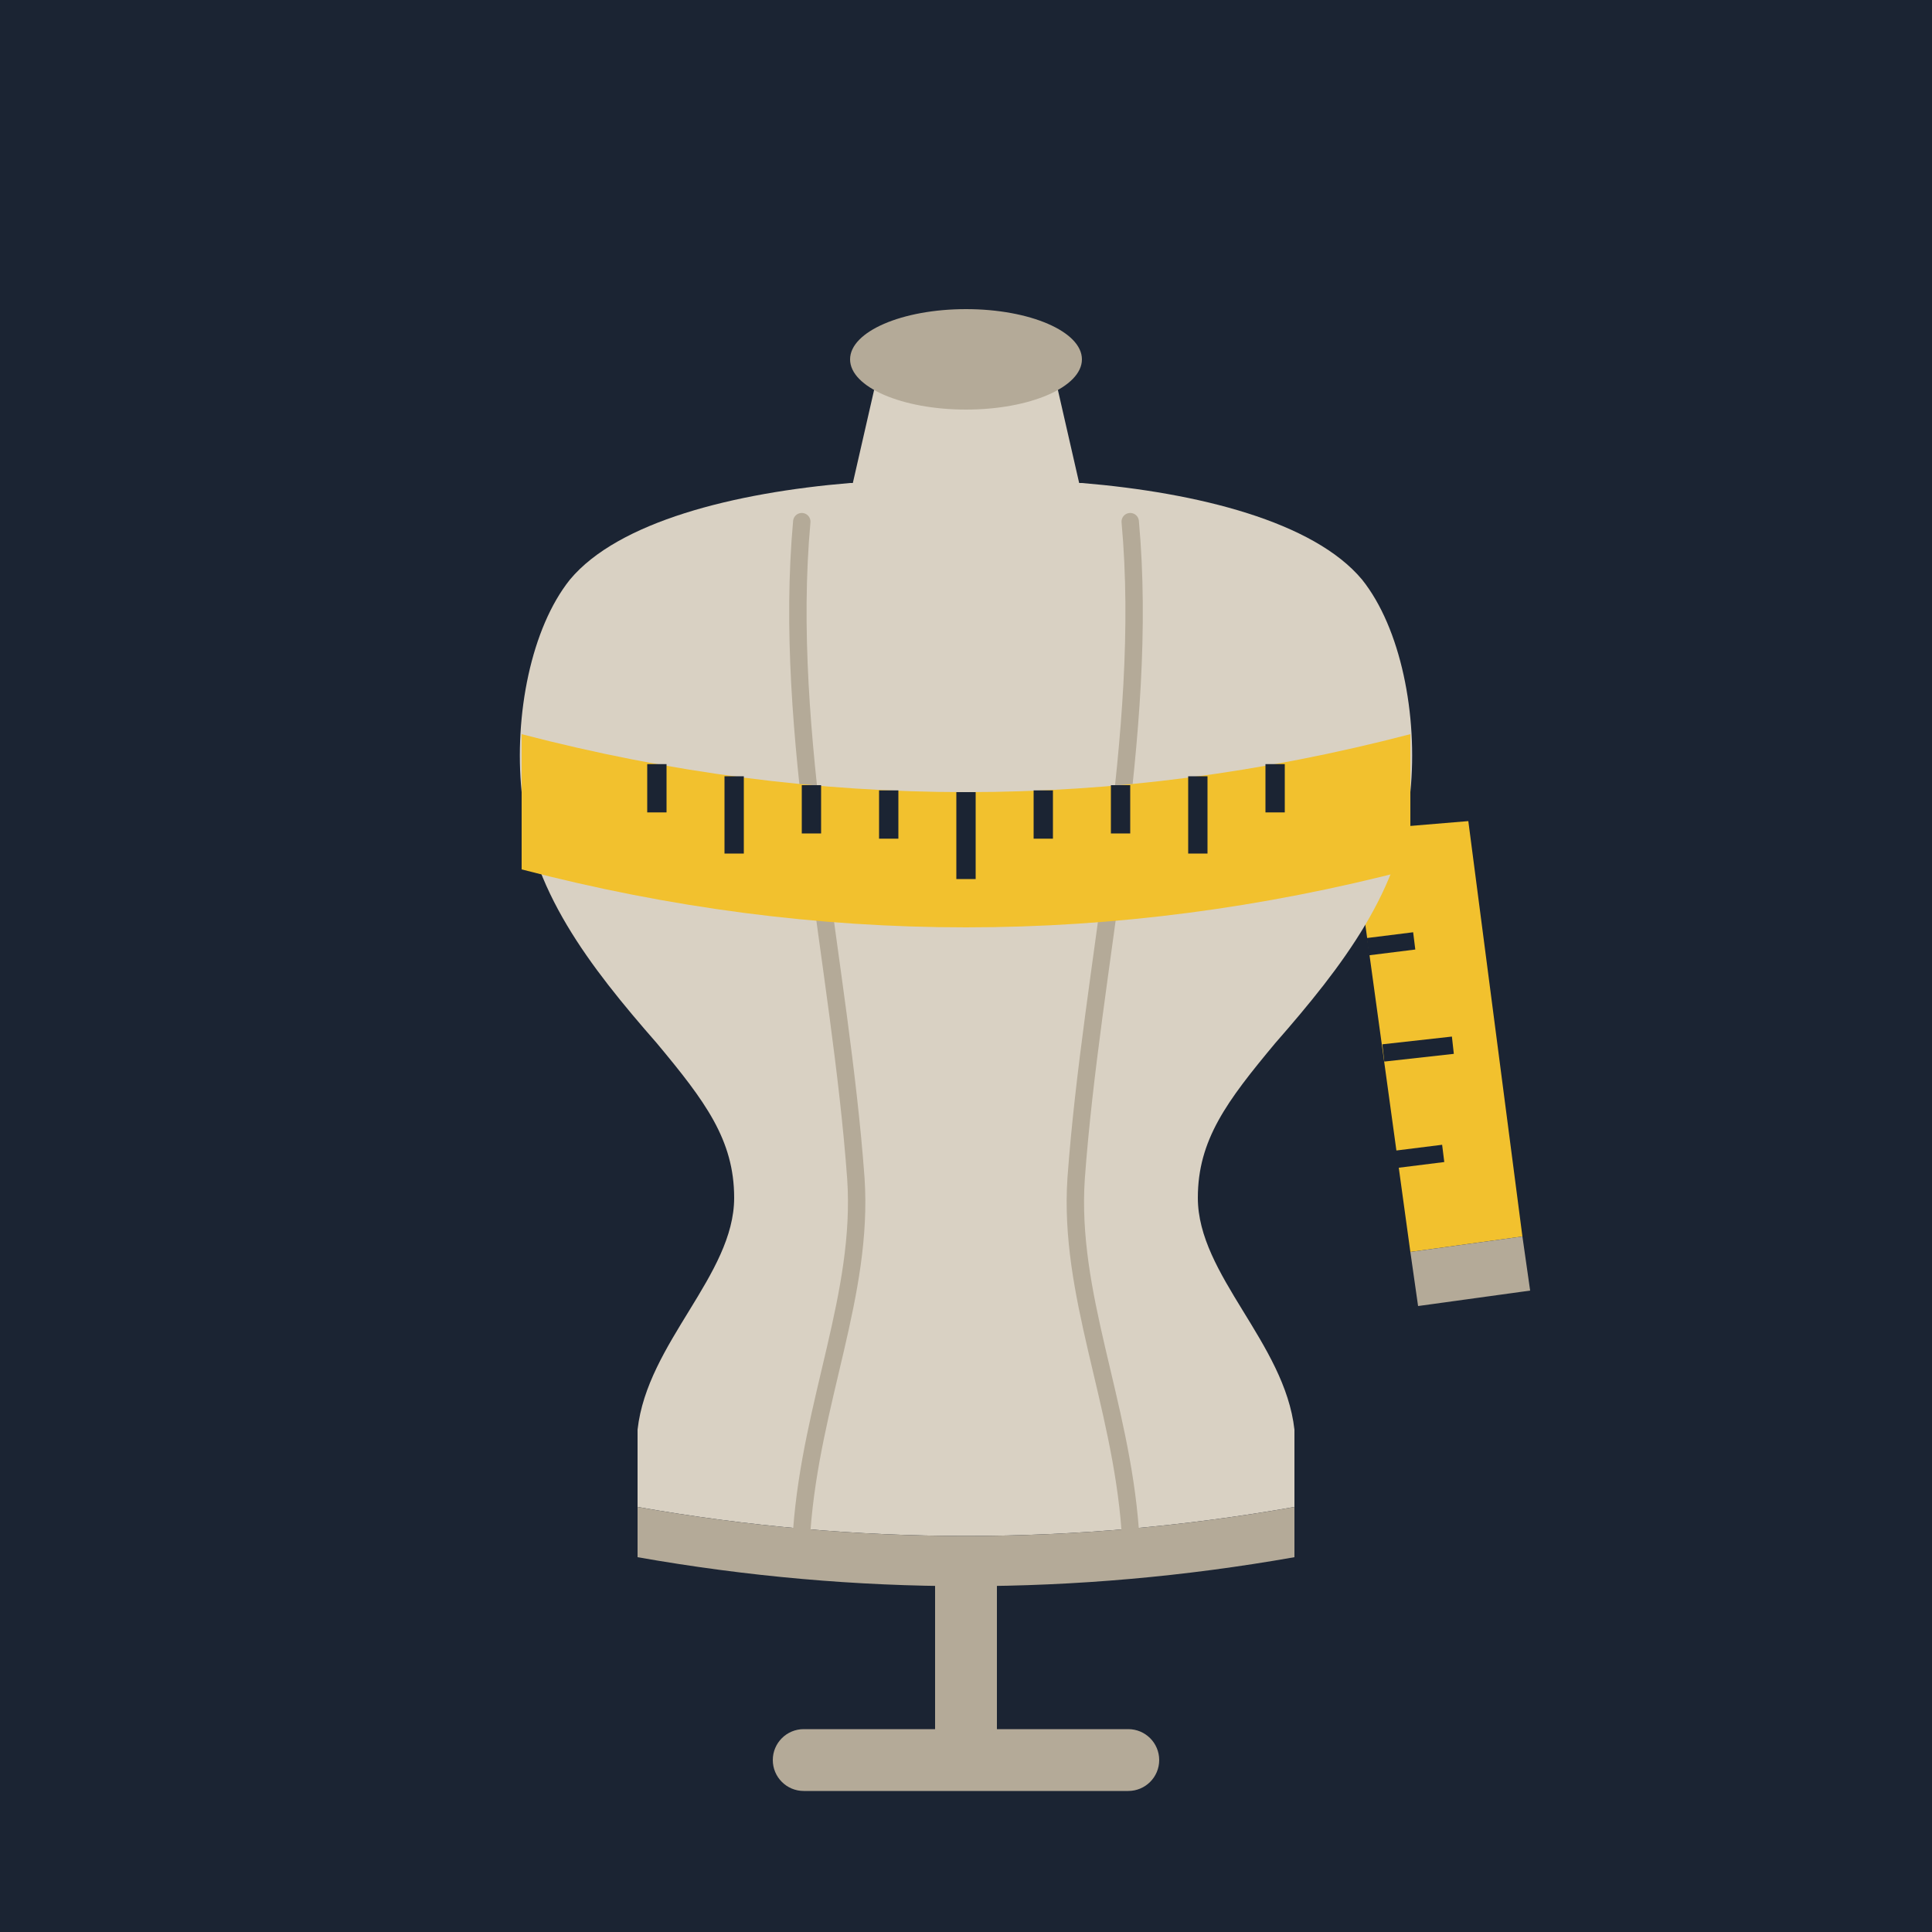
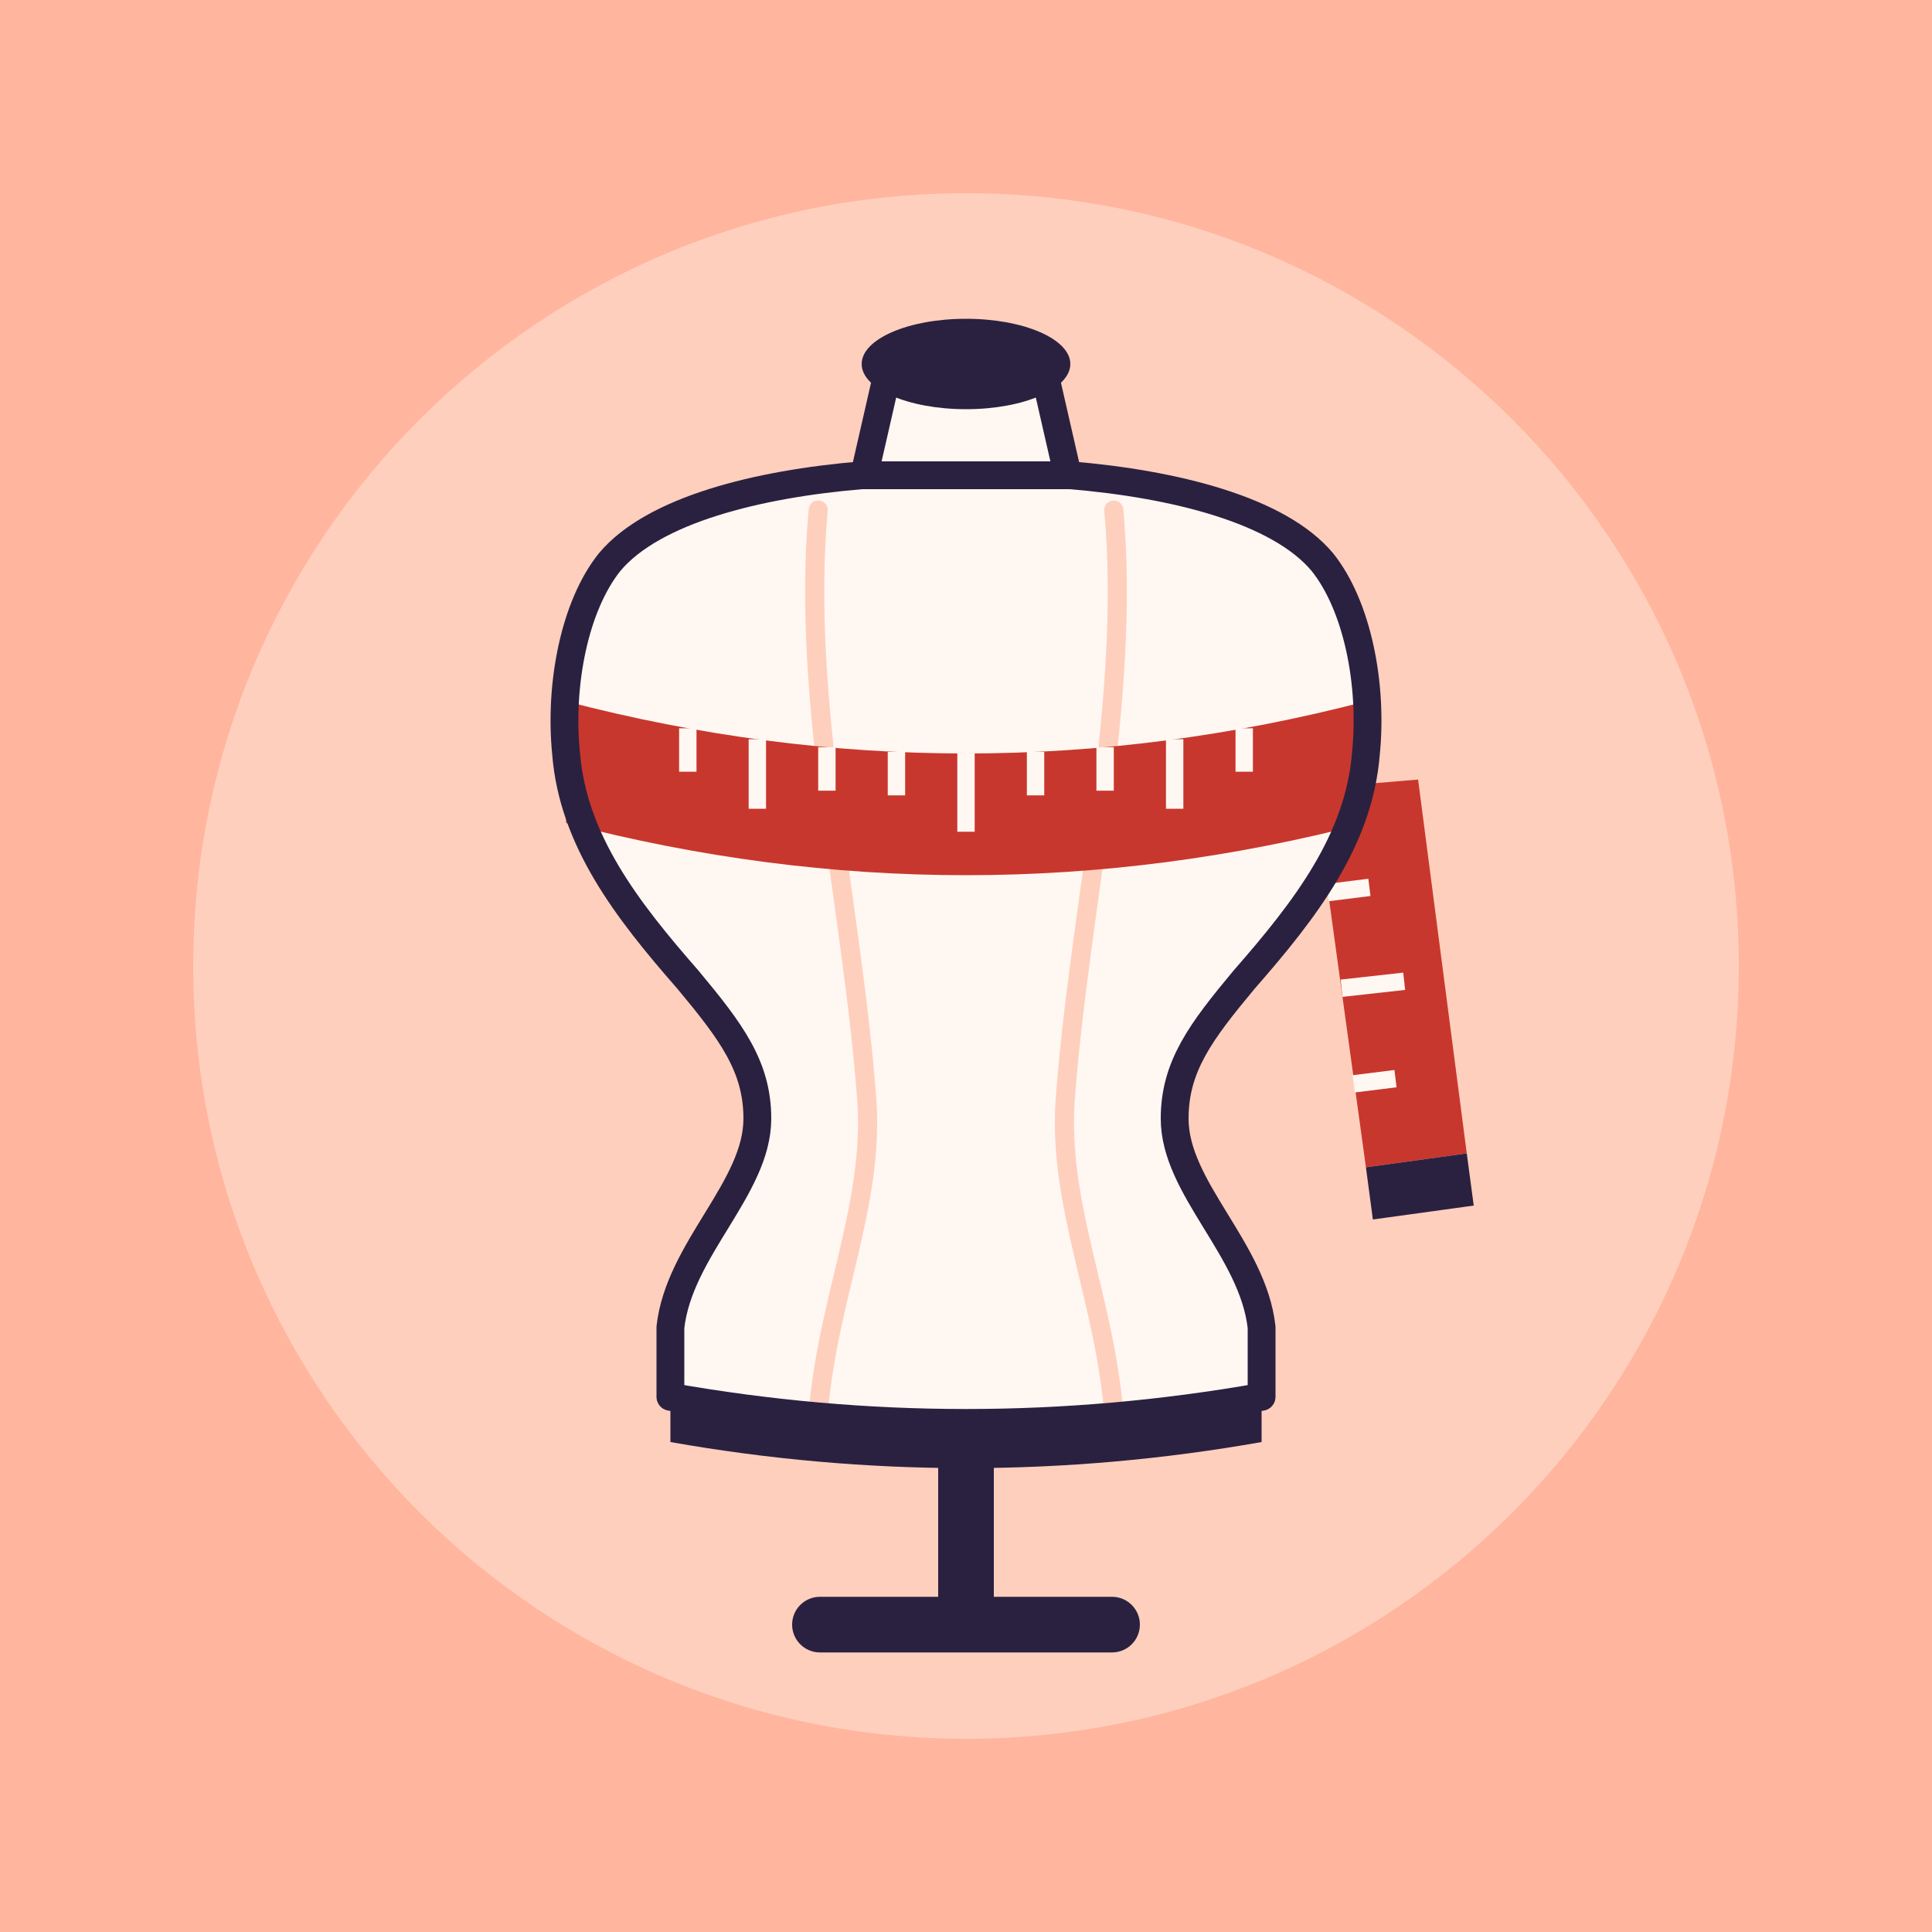
<svg xmlns="http://www.w3.org/2000/svg" viewBox="0 0 100 100">
-   <rect width="100" height="100" fill="#1b2433" />
-   <g id="art">
-     <path d="M70 43 L76 42.5 L78.8 64 L73 64.8 Z" fill="#f2c12e" />
-     <g stroke="#1b2433" stroke-width="0.9">
+   <defs>
+     <path id="torso" d="M44 25 C38 25.5 32 27 29.5 30 C27.5 32.5 26.6 37 27 41 C27.4 46 30.5 50 34 54              C36.5 57 38 59 38 62 C38 66 33.5 69.5 33 74 L33 78 Q50 81 67 78 L67 74              C66.5 69.5 62 66 62 62 C62 59 63.5 57 66 54 C69.5 50 72.6 46 73 41              C73.4 37 72.5 32.5 70.5 30 C68 27 62 25.5 56 25 Z" />
+   </defs>
+   <rect width="100" height="100" fill="#ffb59e" />
+   <circle cx="50" cy="50" r="40" fill="#ffcfbd" />
+   <g transform="translate(5 2.1) scale(0.9)" stroke-linejoin="round">
+     <path d="M70 43 L76 42.5 L78.8 64 L73 64.8 Z" fill="#c8372d" />
+     <g stroke="#fff7f2" stroke-width="1">
      <line x1="70.8" y1="49" x2="73.2" y2="48.7" />
      <line x1="71.6" y1="54.5" x2="75.2" y2="54.1" />
      <line x1="72.3" y1="60" x2="74.7" y2="59.7" />
    </g>
-     <path d="M73 64.8 L78.8 64 L79.2 66.8 L73.4 67.6 Z" fill="#b4aa98" />
-     <path d="M45.4 19.5 L54.6 19.5 L56.2 26.5 L43.8 26.5 Z" fill="#d9d1c3" />
-     <ellipse cx="50" cy="18.6" rx="6" ry="2.6" fill="#b4aa98" />
-     <path d="M44 25 C38 25.5 32 27 29.5 30 C27.5 32.5 26.6 37 27 41 C27.4 46 30.5 50 34 54              C36.5 57 38 59 38 62 C38 66 33.5 69.5 33 74 L33 78 Q50 81 67 78 L67 74              C66.5 69.5 62 66 62 62 C62 59 63.5 57 66 54 C69.5 50 72.6 46 73 41              C73.4 37 72.5 32.5 70.5 30 C68 27 62 25.5 56 25 Z" fill="#d9d1c3" />
-     <g fill="none" stroke="#b4aa98" stroke-width="0.9" stroke-linecap="round">
-       <path d="M41.5 27 C40.5 38 43.5 50 44.3 61 C44.7 67 42 72.5 41.5 79.2" />
-       <path d="M58.5 27 C59.5 38 56.5 50 55.7 61 C55.3 67 58 72.5 58.5 79.2" />
+     <path d="M73 64.8 L78.8 64 L79.2 67 L73.4 67.8 Z" fill="#2a2140" />
+     <path d="M45.4 19.5 L54.6 19.5 L56.2 26.5 L43.8 26.5 Z" fill="#fff7f2" stroke="#2a2140" stroke-width="1.6" />
+     <ellipse cx="50" cy="18.6" rx="6" ry="2.6" fill="#2a2140" />
+     <use href="#torso" fill="#fff7f2" />
+     <g fill="none" stroke="#ffcfbd" stroke-width="1.1" stroke-linecap="round">
+       <path d="M41.5 27 C40.5 38 43.5 50 44.3 61 C44.7 67 42 72.5 41.5 79" />
+       <path d="M58.5 27 C59.5 38 56.5 50 55.7 61 C55.3 67 58 72.5 58.5 79" />
    </g>
-     <path d="M33 78 Q50 81 67 78 L67 80.6 Q50 83.6 33 80.6 Z" fill="#b4aa98" />
-     <rect x="48.4" y="82" width="3.2" height="8" fill="#b4aa98" />
-     <rect x="40" y="89.5" width="20" height="3.2" rx="1.6" fill="#b4aa98" />
-     <path d="M27 38 Q50 44 73 38 L73 45 Q50 51 27 45 Z" fill="#f2c12e" />
-     <g stroke="#1b2433" stroke-width="1">
+     <path d="M27 38 Q50 44 73 38 L73 45 Q50 51 27 45 Z" fill="#c8372d" />
+     <g stroke="#fff7f2" stroke-width="1">
      <line x1="34" y1="39.55" x2="34" y2="42.05" />
      <line x1="38" y1="40.18" x2="38" y2="44.18" />
      <line x1="42" y1="40.64" x2="42" y2="43.14" />
      <line x1="46" y1="40.91" x2="46" y2="43.41" />
      <line x1="50" y1="41" x2="50" y2="45.5" />
      <line x1="54" y1="40.91" x2="54" y2="43.41" />
      <line x1="58" y1="40.64" x2="58" y2="43.14" />
      <line x1="62" y1="40.18" x2="62" y2="44.18" />
      <line x1="66" y1="39.55" x2="66" y2="42.05" />
    </g>
+     <use href="#torso" fill="none" stroke="#2a2140" stroke-width="1.6" />
+     <path d="M33 78 Q50 81 67 78 L67 80.6 Q50 83.6 33 80.6 Z" fill="#2a2140" />
+     <rect x="48.4" y="82" width="3.2" height="8" fill="#2a2140" />
+     <rect x="40" y="89.5" width="20" height="3.2" rx="1.6" fill="#2a2140" />
  </g>
</svg>
